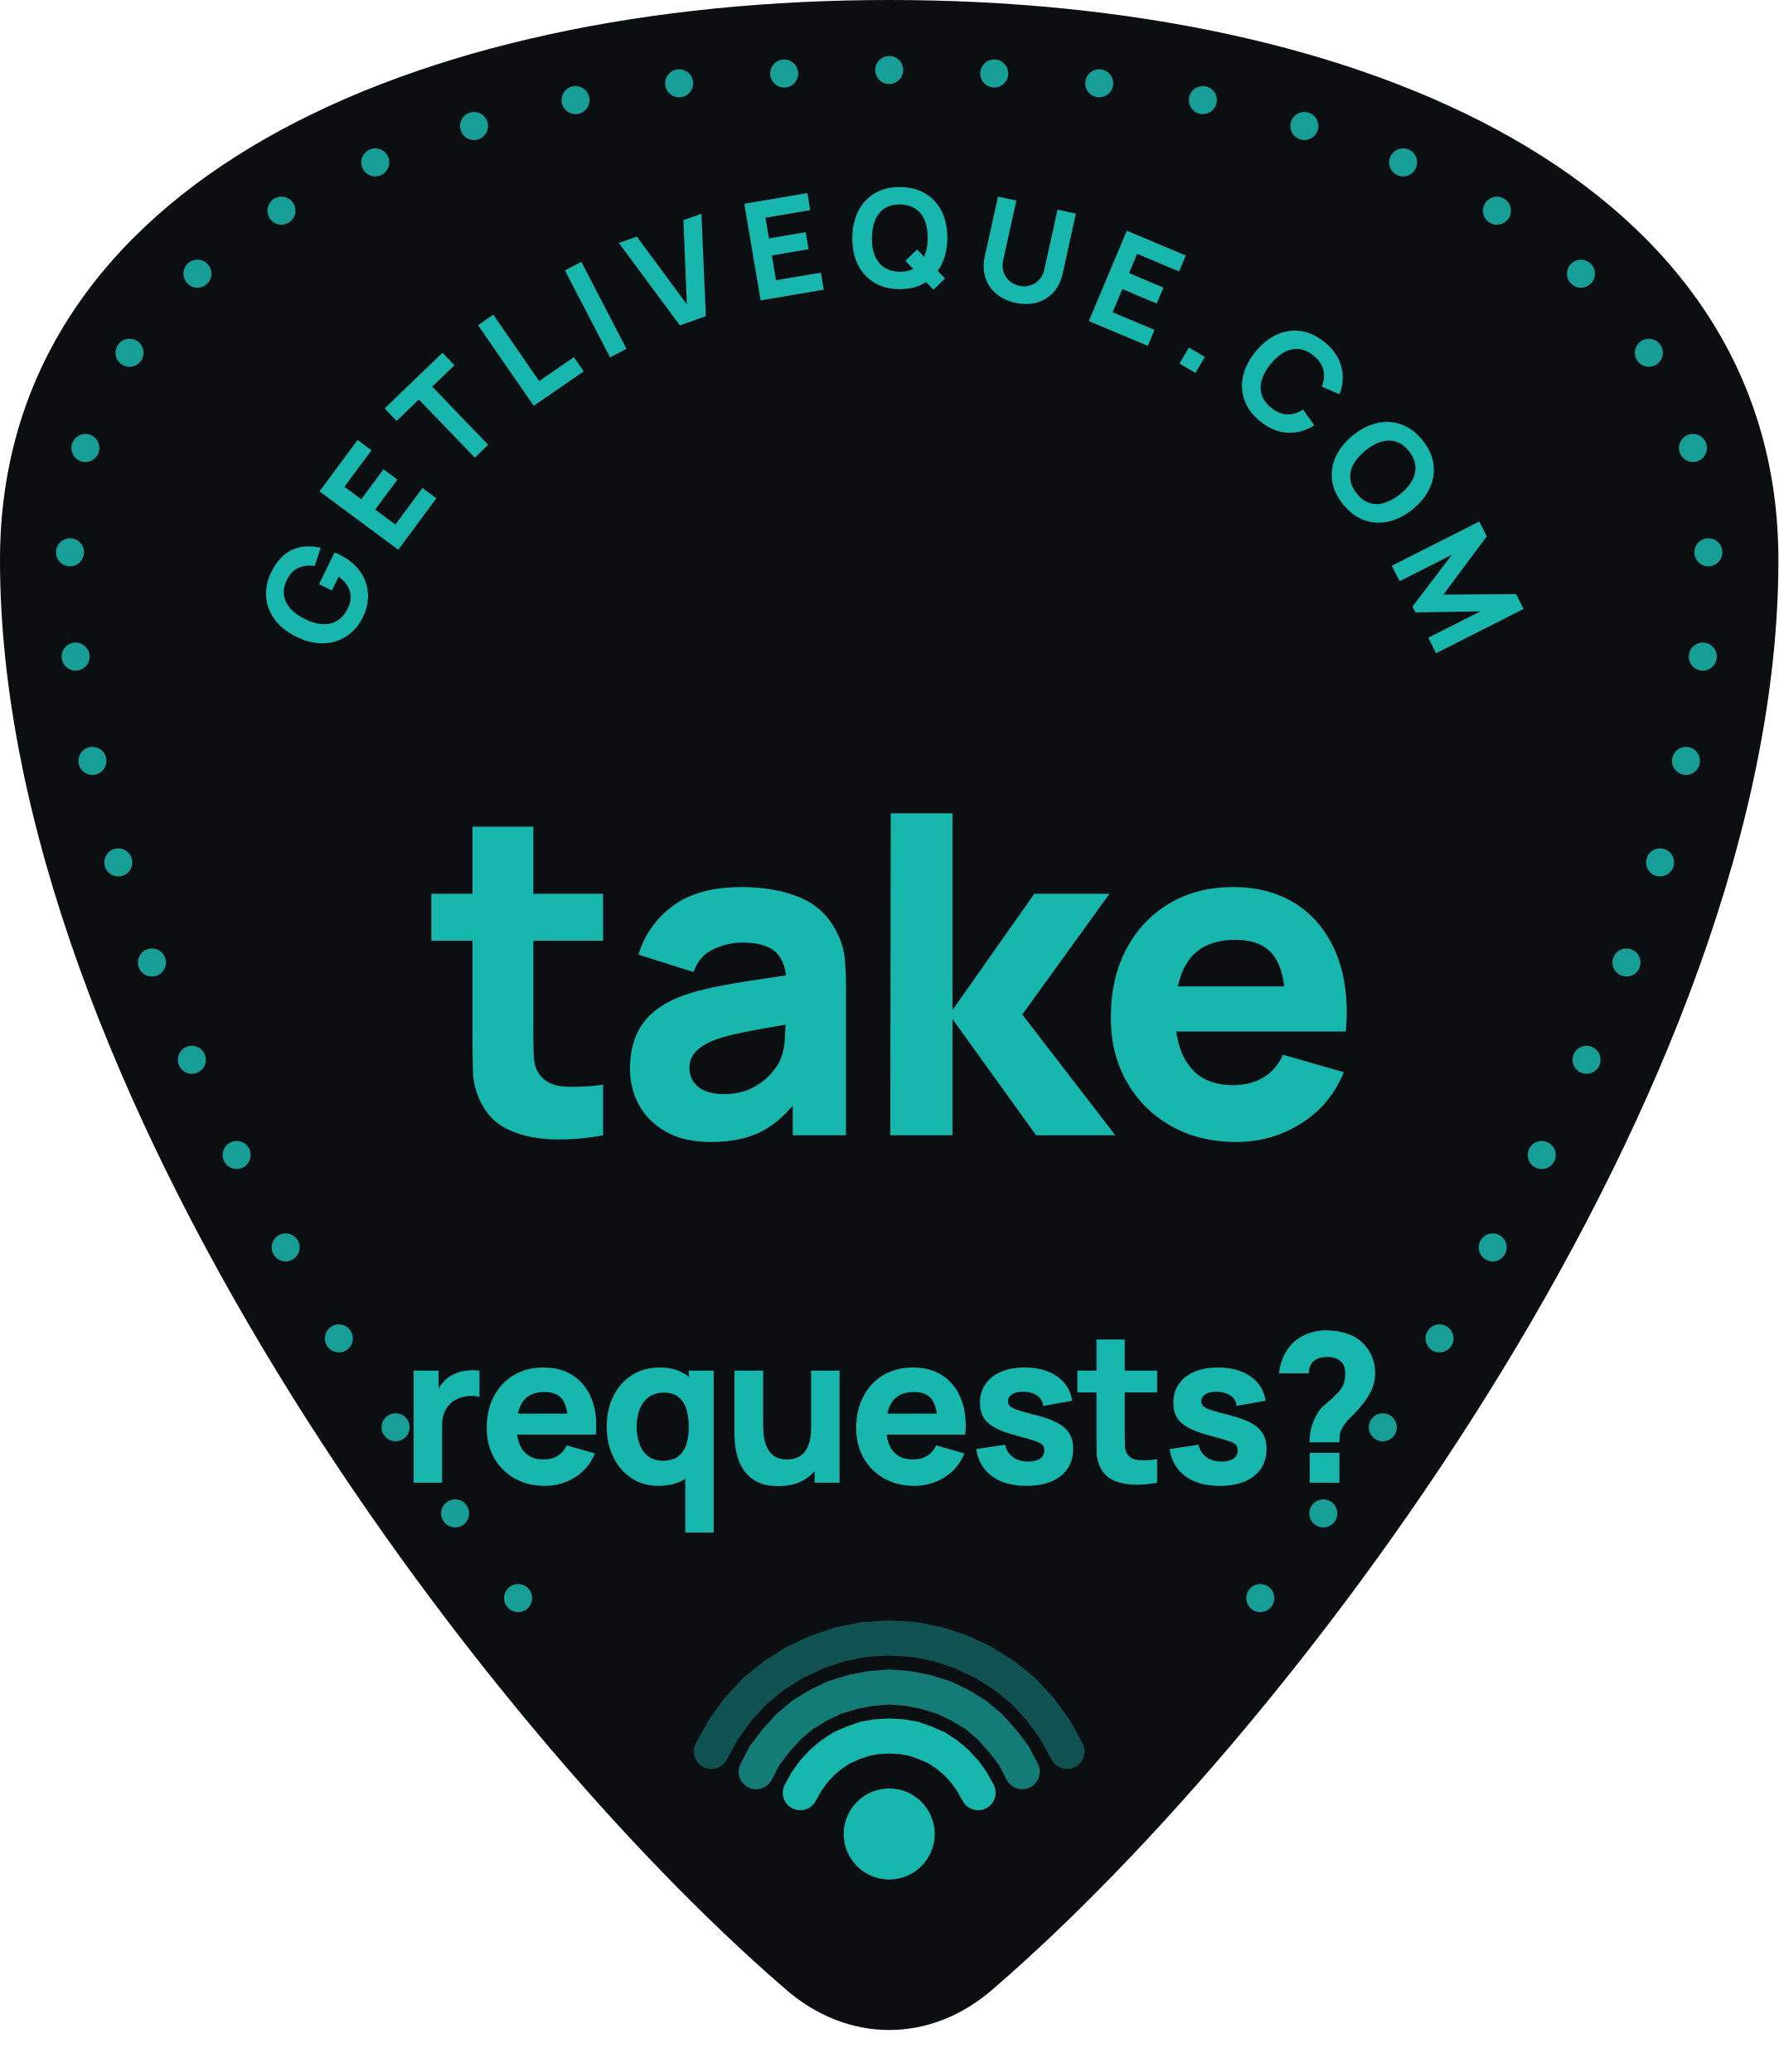
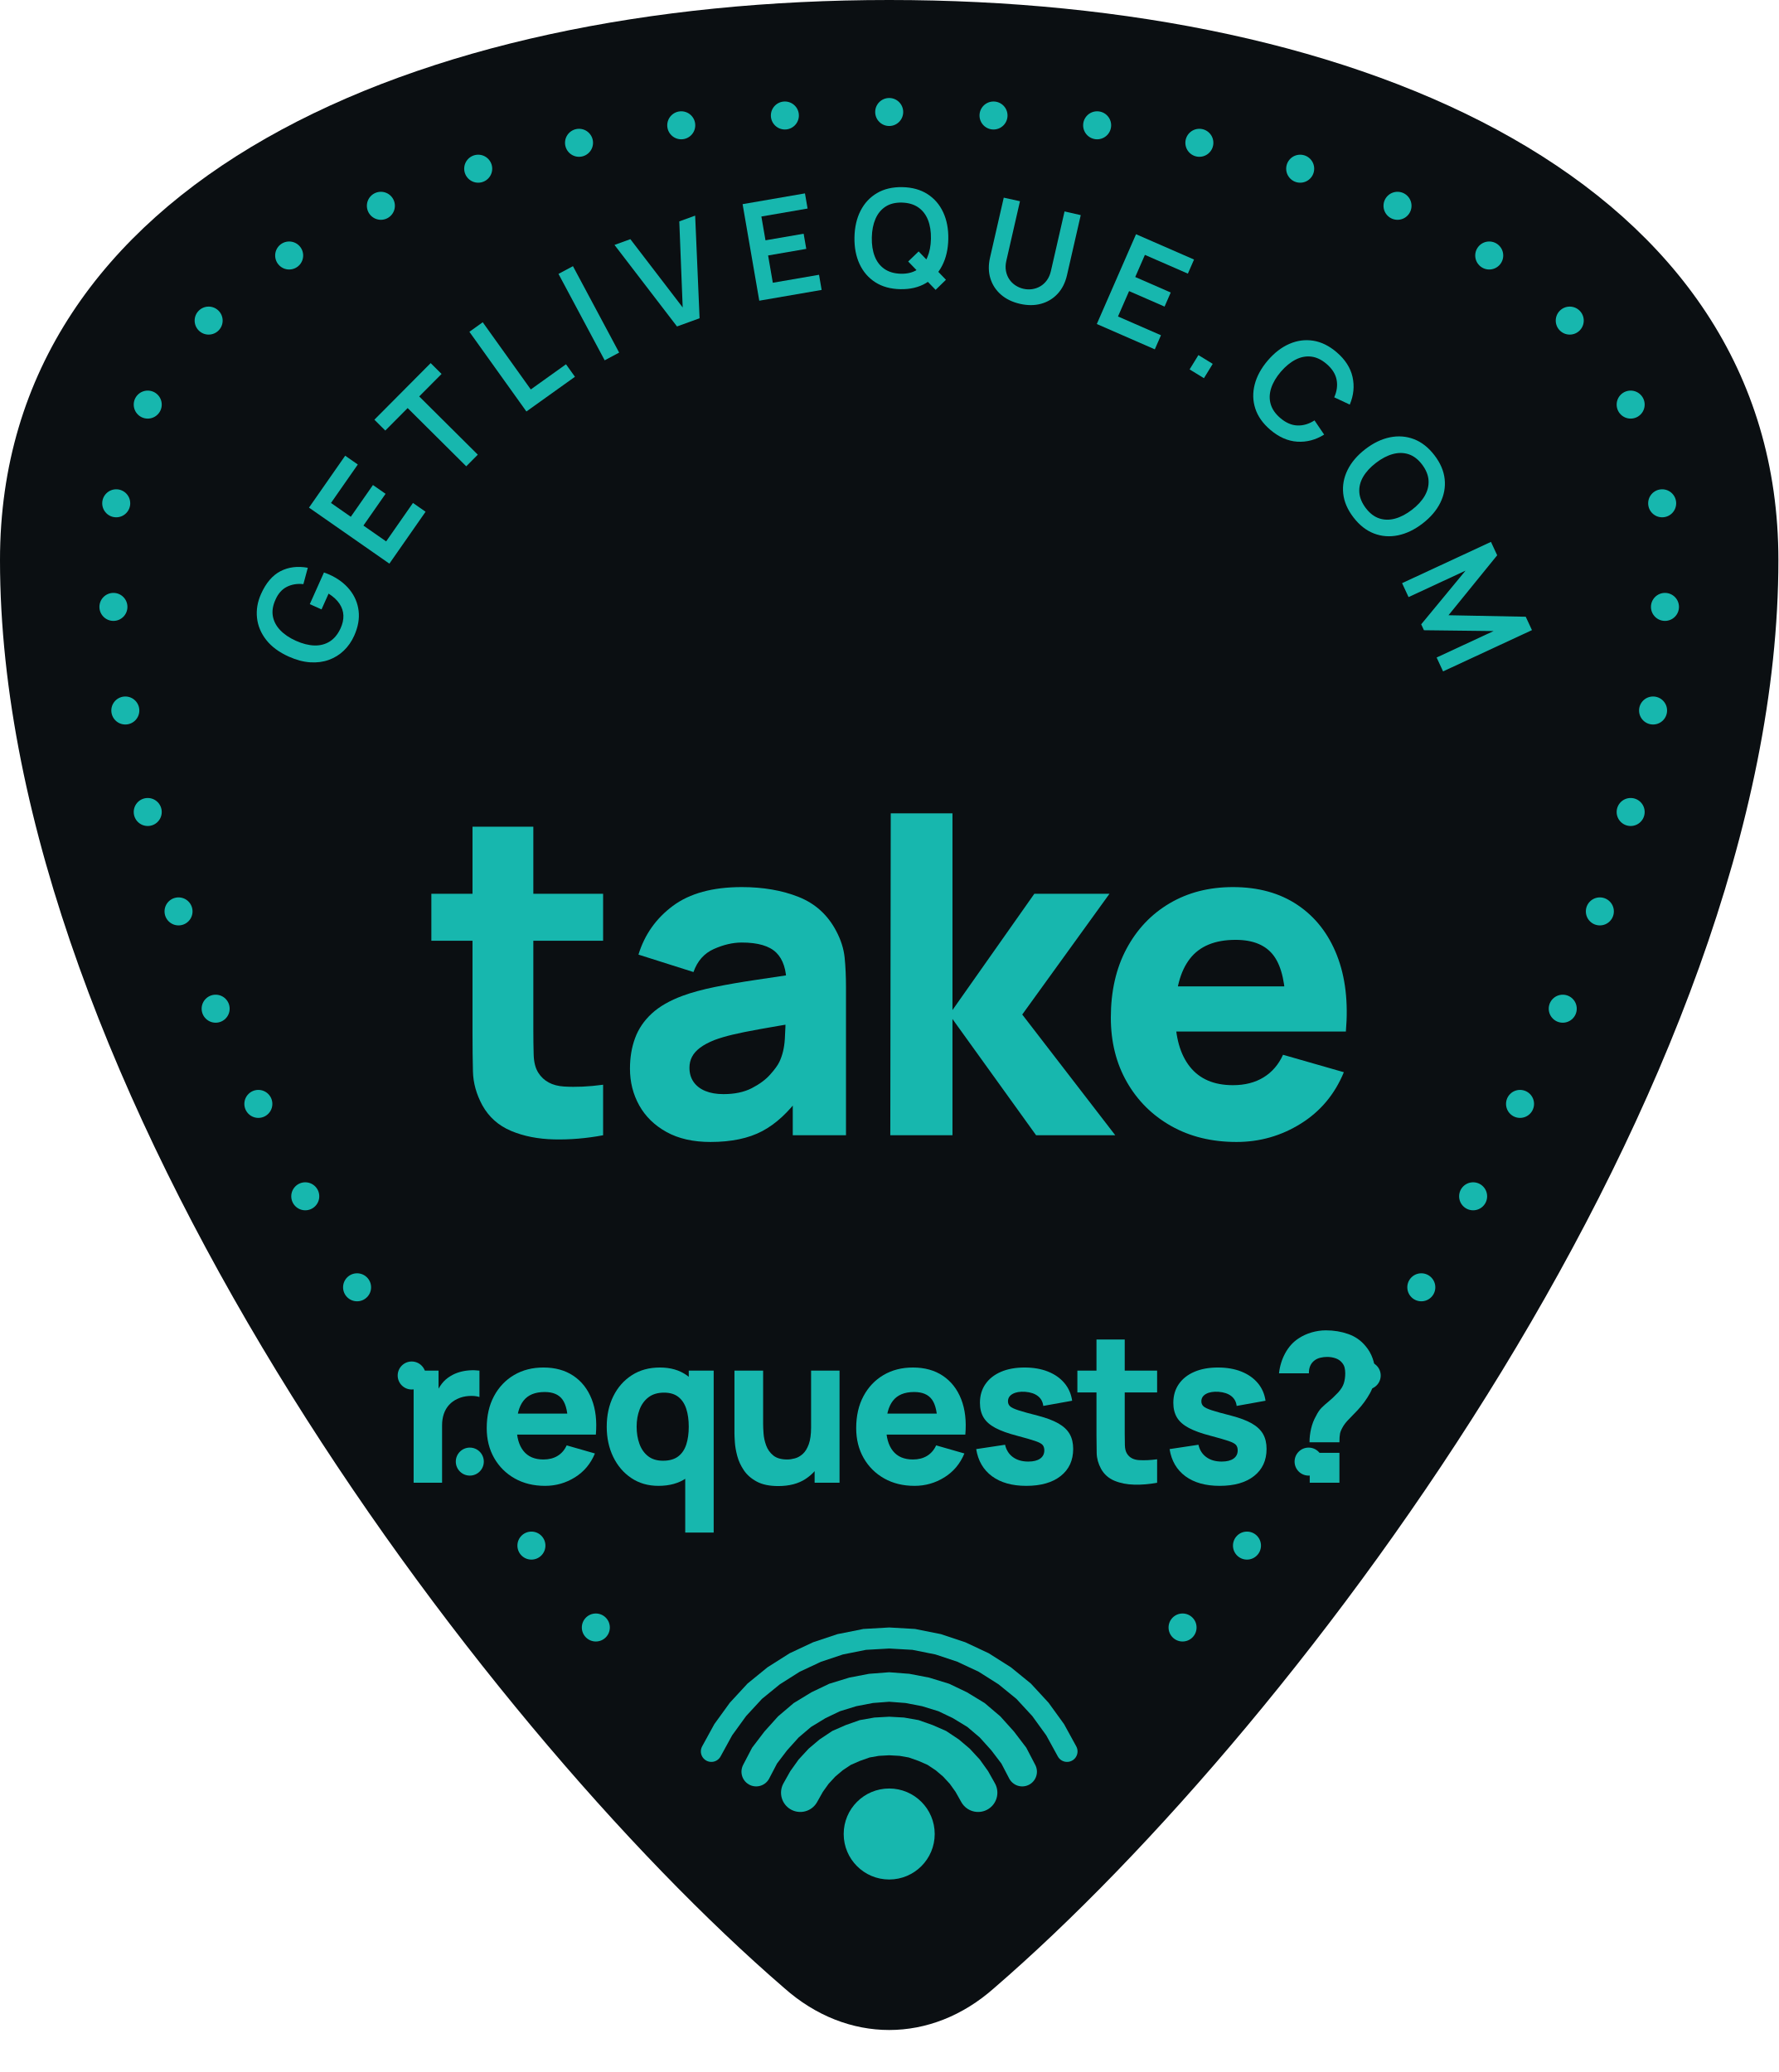
<svg xmlns="http://www.w3.org/2000/svg" viewBox="0 0 25.4 29.6" width="25.4mm" height="29.6mm">
  <defs>
    <clipPath id="pk">
      <path d="M 12.7 0.0 C 19.5 0.0 25.4 2.6 25.4 8.0 C 25.4 15.5 18.6 24.6 14.2 28.4 C 13.3 29.2 12.1 29.2 11.2 28.4 C 6.8 24.6 0.0 15.5 0.0 8.0 C 0.0 2.6 5.9 0.0 12.7 0.0 Z" />
    </clipPath>
  </defs>
  <path d="M 12.7 0.0 C 19.5 0.0 25.4 2.6 25.4 8.0 C 25.4 15.5 18.6 24.6 14.2 28.4 C 13.3 29.2 12.1 29.2 11.2 28.4 C 6.8 24.6 0.0 15.5 0.0 8.0 C 0.0 2.6 5.9 0.0 12.7 0.0 Z" fill="#0B0F12" />
  <g clip-path="url(#pk)">
-     <circle cx="12.70" cy="1.00" r="0.2" fill="#17B7AE" opacity="0.85" />
-     <circle cx="14.20" cy="1.05" r="0.2" fill="#17B7AE" opacity="0.85" />
-     <circle cx="15.70" cy="1.19" r="0.2" fill="#17B7AE" opacity="0.85" />
-     <circle cx="17.18" cy="1.43" r="0.2" fill="#17B7AE" opacity="0.85" />
-     <circle cx="18.63" cy="1.80" r="0.2" fill="#17B7AE" opacity="0.85" />
-     <circle cx="20.04" cy="2.32" r="0.2" fill="#17B7AE" opacity="0.85" />
-     <circle cx="21.38" cy="3.01" r="0.2" fill="#17B7AE" opacity="0.85" />
-     <circle cx="22.58" cy="3.91" r="0.2" fill="#17B7AE" opacity="0.85" />
-     <circle cx="23.55" cy="5.04" r="0.2" fill="#17B7AE" opacity="0.85" />
-     <circle cx="24.18" cy="6.40" r="0.2" fill="#17B7AE" opacity="0.85" />
-     <circle cx="24.40" cy="7.89" r="0.2" fill="#17B7AE" opacity="0.85" />
-     <circle cx="24.32" cy="9.38" r="0.2" fill="#17B7AE" opacity="0.85" />
-     <circle cx="24.08" cy="10.87" r="0.2" fill="#17B7AE" opacity="0.85" />
-     <circle cx="23.71" cy="12.32" r="0.2" fill="#17B7AE" opacity="0.85" />
-     <circle cx="23.23" cy="13.75" r="0.2" fill="#17B7AE" opacity="0.85" />
-     <circle cx="22.66" cy="15.14" r="0.2" fill="#17B7AE" opacity="0.85" />
-     <circle cx="22.02" cy="16.50" r="0.2" fill="#17B7AE" opacity="0.85" />
-     <circle cx="21.32" cy="17.82" r="0.2" fill="#17B7AE" opacity="0.85" />
-     <circle cx="20.56" cy="19.12" r="0.2" fill="#17B7AE" opacity="0.85" />
-     <circle cx="19.75" cy="20.39" r="0.2" fill="#17B7AE" opacity="0.85" />
-     <circle cx="18.90" cy="21.62" r="0.2" fill="#17B7AE" opacity="0.85" />
-     <circle cx="18.00" cy="22.83" r="0.2" fill="#17B7AE" opacity="0.85" />
-     <circle cx="7.40" cy="22.83" r="0.2" fill="#17B7AE" opacity="0.85" />
-     <circle cx="6.50" cy="21.62" r="0.2" fill="#17B7AE" opacity="0.85" />
-     <circle cx="5.65" cy="20.39" r="0.2" fill="#17B7AE" opacity="0.85" />
-     <circle cx="4.84" cy="19.12" r="0.2" fill="#17B7AE" opacity="0.85" />
-     <circle cx="4.08" cy="17.82" r="0.2" fill="#17B7AE" opacity="0.85" />
-     <circle cx="3.38" cy="16.50" r="0.2" fill="#17B7AE" opacity="0.85" />
-     <circle cx="2.74" cy="15.14" r="0.2" fill="#17B7AE" opacity="0.85" />
-     <circle cx="2.17" cy="13.75" r="0.2" fill="#17B7AE" opacity="0.85" />
-     <circle cx="1.69" cy="12.32" r="0.2" fill="#17B7AE" opacity="0.85" />
-     <circle cx="1.32" cy="10.87" r="0.2" fill="#17B7AE" opacity="0.85" />
-     <circle cx="1.08" cy="9.38" r="0.2" fill="#17B7AE" opacity="0.85" />
-     <circle cx="1.00" cy="7.89" r="0.2" fill="#17B7AE" opacity="0.85" />
-     <circle cx="1.22" cy="6.40" r="0.2" fill="#17B7AE" opacity="0.85" />
-     <circle cx="1.85" cy="5.04" r="0.2" fill="#17B7AE" opacity="0.85" />
-     <circle cx="2.82" cy="3.91" r="0.2" fill="#17B7AE" opacity="0.85" />
-     <circle cx="4.02" cy="3.01" r="0.2" fill="#17B7AE" opacity="0.85" />
-     <circle cx="5.36" cy="2.32" r="0.2" fill="#17B7AE" opacity="0.85" />
-     <circle cx="6.77" cy="1.80" r="0.2" fill="#17B7AE" opacity="0.85" />
-     <circle cx="8.22" cy="1.43" r="0.2" fill="#17B7AE" opacity="0.85" />
-     <circle cx="9.70" cy="1.19" r="0.2" fill="#17B7AE" opacity="0.85" />
-     <circle cx="11.20" cy="1.05" r="0.2" fill="#17B7AE" opacity="0.85" />
-     <path d="M11.43 25.61 L11.52 25.45 L11.62 25.31 L11.74 25.18 L11.87 25.07 L12.02 24.97 L12.18 24.90 L12.35 24.84 L12.52 24.81 L12.70 24.80 L12.88 24.81 L13.05 24.84 L13.22 24.90 L13.38 24.97 L13.53 25.07 L13.66 25.18 L13.78 25.31 L13.88 25.45 L13.97 25.61" fill="none" stroke="#17B7AE" stroke-width="0.5" stroke-linecap="round" opacity="1.0" />
-     <path d="M10.80 25.31 L10.92 25.08 L11.08 24.87 L11.26 24.67 L11.46 24.50 L11.69 24.36 L11.92 24.25 L12.18 24.17 L12.44 24.12 L12.70 24.10 L12.96 24.12 L13.22 24.17 L13.48 24.25 L13.71 24.36 L13.94 24.50 L14.14 24.67 L14.32 24.87 L14.48 25.08 L14.60 25.31" fill="none" stroke="#17B7AE" stroke-width="0.5" stroke-linecap="round" opacity="0.65" />
-     <path d="M10.16 25.02 L10.33 24.71 L10.54 24.42 L10.78 24.16 L11.05 23.94 L11.35 23.75 L11.67 23.60 L12.00 23.49 L12.35 23.42 L12.70 23.40 L13.05 23.42 L13.40 23.49 L13.73 23.60 L14.05 23.75 L14.35 23.94 L14.62 24.16 L14.86 24.42 L15.07 24.71 L15.24 25.02" fill="none" stroke="#17B7AE" stroke-width="0.5" stroke-linecap="round" opacity="0.4" />
+     <circle cx="12.70" cy="1.60" r="0.2" fill="#17B7AE" />
+     <circle cx="14.19" cy="1.65" r="0.2" fill="#17B7AE" />
+     <circle cx="15.67" cy="1.79" r="0.2" fill="#17B7AE" />
+     <circle cx="17.13" cy="2.04" r="0.2" fill="#17B7AE" />
+     <circle cx="18.57" cy="2.41" r="0.2" fill="#17B7AE" />
+     <circle cx="19.96" cy="2.94" r="0.2" fill="#17B7AE" />
+     <circle cx="21.27" cy="3.65" r="0.2" fill="#17B7AE" />
+     <circle cx="22.42" cy="4.58" r="0.2" fill="#17B7AE" />
+     <circle cx="23.29" cy="5.78" r="0.2" fill="#17B7AE" />
+     <circle cx="23.74" cy="7.19" r="0.2" fill="#17B7AE" />
+     <circle cx="23.78" cy="8.67" r="0.2" fill="#17B7AE" />
+     <circle cx="23.61" cy="10.15" r="0.2" fill="#17B7AE" />
+     <circle cx="23.29" cy="11.60" r="0.2" fill="#17B7AE" />
+     <circle cx="22.85" cy="13.02" r="0.2" fill="#17B7AE" />
+     <circle cx="22.32" cy="14.41" r="0.2" fill="#17B7AE" />
+     <circle cx="21.71" cy="15.77" r="0.2" fill="#17B7AE" />
+     <circle cx="21.04" cy="17.09" r="0.2" fill="#17B7AE" />
+     <circle cx="20.30" cy="18.39" r="0.2" fill="#17B7AE" />
+     <circle cx="19.52" cy="19.65" r="0.2" fill="#17B7AE" />
+     <circle cx="18.69" cy="20.88" r="0.2" fill="#17B7AE" />
+     <circle cx="17.81" cy="22.08" r="0.2" fill="#17B7AE" />
+     <circle cx="16.89" cy="23.25" r="0.2" fill="#17B7AE" />
+     <circle cx="8.51" cy="23.25" r="0.2" fill="#17B7AE" />
+     <circle cx="7.59" cy="22.08" r="0.2" fill="#17B7AE" />
+     <circle cx="6.71" cy="20.88" r="0.2" fill="#17B7AE" />
+     <circle cx="5.88" cy="19.65" r="0.2" fill="#17B7AE" />
+     <circle cx="5.10" cy="18.39" r="0.2" fill="#17B7AE" />
+     <circle cx="4.36" cy="17.09" r="0.2" fill="#17B7AE" />
+     <circle cx="3.69" cy="15.77" r="0.2" fill="#17B7AE" />
+     <circle cx="3.08" cy="14.41" r="0.2" fill="#17B7AE" />
+     <circle cx="2.55" cy="13.02" r="0.2" fill="#17B7AE" />
+     <circle cx="2.11" cy="11.60" r="0.2" fill="#17B7AE" />
+     <circle cx="1.79" cy="10.15" r="0.2" fill="#17B7AE" />
+     <circle cx="1.62" cy="8.67" r="0.2" fill="#17B7AE" />
+     <circle cx="1.66" cy="7.19" r="0.2" fill="#17B7AE" />
+     <circle cx="2.11" cy="5.78" r="0.2" fill="#17B7AE" />
+     <circle cx="2.98" cy="4.58" r="0.2" fill="#17B7AE" />
+     <circle cx="4.13" cy="3.65" r="0.2" fill="#17B7AE" />
+     <circle cx="5.44" cy="2.94" r="0.2" fill="#17B7AE" />
+     <circle cx="6.83" cy="2.41" r="0.2" fill="#17B7AE" />
+     <circle cx="8.27" cy="2.04" r="0.2" fill="#17B7AE" />
+     <circle cx="9.73" cy="1.79" r="0.2" fill="#17B7AE" />
+     <circle cx="11.21" cy="1.65" r="0.2" fill="#17B7AE" />
+     <path d="M11.43 25.61 L11.52 25.45 L11.62 25.31 L11.74 25.18 L11.87 25.07 L12.02 24.97 L12.18 24.90 L12.35 24.84 L12.52 24.81 L12.70 24.80 L12.88 24.81 L13.05 24.84 L13.22 24.90 L13.38 24.97 L13.53 25.07 L13.66 25.18 L13.78 25.31 L13.88 25.45 L13.97 25.61" fill="none" stroke="#17B7AE" stroke-width="0.55" stroke-linecap="round" />
+     <path d="M10.80 25.31 L10.92 25.08 L11.08 24.87 L11.26 24.67 L11.46 24.50 L11.69 24.36 L11.92 24.25 L12.18 24.17 L12.44 24.12 L12.70 24.10 L12.96 24.12 L13.22 24.17 L13.48 24.25 L13.71 24.36 L13.94 24.50 L14.14 24.67 L14.32 24.87 L14.48 25.08 L14.60 25.31" fill="none" stroke="#17B7AE" stroke-width="0.42" stroke-linecap="round" />
+     <path d="M10.16 25.02 L10.33 24.71 L10.54 24.42 L10.78 24.16 L11.05 23.94 L11.35 23.75 L11.67 23.60 L12.00 23.49 L12.35 23.42 L12.70 23.40 L13.05 23.42 L13.40 23.49 L13.73 23.60 L14.05 23.75 L14.35 23.94 L14.62 24.16 L14.86 24.42 L15.07 24.71 L15.24 25.02" fill="none" stroke="#17B7AE" stroke-width="0.3" stroke-linecap="round" />
    <circle cx="12.7" cy="26.2" r="0.65" fill="#17B7AE" />
-     <g transform="translate(5.154 8.810) rotate(-63.94)" opacity="1.0">
-       <path transform="translate(-0.720 0) scale(0.000972 -0.000972)" d="M740 -30Q604 -30 481.0 18.5Q358 67 263.5 162.0Q169 257 114.5 397.0Q60 537 60 720Q60 959 151.5 1126.5Q243 1294 397.5 1382.0Q552 1470 740 1470Q1018 1470 1177.0 1341.0Q1336 1212 1390 976L1112 936Q1073 1062 984.5 1137.5Q896 1213 758 1214Q621 1216 530.0 1155.0Q439 1094 393.5 982.0Q348 870 348 720Q348 570 393.5 460.0Q439 350 530.0 289.0Q621 228 758 226Q851 224 926.5 258.0Q1002 292 1054.0 365.0Q1106 438 1128 552H900V762H1418Q1420 749 1421.0 716.0Q1422 683 1422 678Q1422 471 1338.0 311.0Q1254 151 1101.0 60.5Q948 -30 740 -30Z" fill="#17B7AE" />
+     <g transform="translate(5.032 9.070) rotate(-65.90)">
+       <path transform="translate(-0.712 0) scale(0.000972 -0.000972)" d="M734 -30Q594 -30 471.5 19.5Q349 69 256.5 165.0Q164 261 112.0 400.5Q60 540 60 720Q60 956 148.0 1123.5Q236 1291 389.0 1380.5Q542 1470 734 1470Q1000 1470 1155.5 1346.5Q1311 1223 1366 1000L1120 961Q1079 1089 986.0 1165.5Q893 1242 749 1242Q604 1244 508.0 1179.0Q412 1114 363.5 996.0Q315 878 315 720Q315 562 363.0 445.5Q411 329 507.5 264.0Q604 199 749 197Q858 196 940.0 236.5Q1022 277 1074.0 359.5Q1126 442 1144 566H890V755H1400Q1402 739 1403.0 708.0Q1404 677 1404 671Q1404 467 1323.5 308.5Q1243 150 1093.0 60.0Q943 -30 734 -30Z" fill="#17B7AE" />
    </g>
-     <g transform="translate(5.949 7.501) rotate(-53.48)" opacity="1.0">
-       <path transform="translate(-0.574 0) scale(0.000972 -0.000972)" d="M140 0V1440H1080V1186H412V878H960V624H412V254H1080V0Z" fill="#17B7AE" />
+     <g transform="translate(5.809 7.697) rotate(-55.12)">
+       <path transform="translate(-0.569 0) scale(0.000972 -0.000972)" d="M140 0V1440H1070V1214H381V859H950V633H381V226H1070V0Z" fill="#17B7AE" />
    </g>
-     <g transform="translate(6.877 6.446) rotate(-43.89)" opacity="1.0">
-       <path transform="translate(-0.593 0) scale(0.000972 -0.000972)" d="M474 0V1186H20V1440H1200V1186H746V0Z" fill="#17B7AE" />
+     <g transform="translate(6.742 6.578) rotate(-45.17)">
+       <path transform="translate(-0.590 0) scale(0.000972 -0.000972)" d="M486 0V1214H20V1440H1193V1214H727V0Z" fill="#17B7AE" />
    </g>
-     <g transform="translate(7.928 5.587) rotate(-34.62)" opacity="1.0">
-       <path transform="translate(-0.526 0) scale(0.000972 -0.000972)" d="M160 0V1440H432V254H1052V0Z" fill="#17B7AE" />
+     <g transform="translate(7.814 5.667) rotate(-35.57)">
+       <path transform="translate(-0.519 0) scale(0.000972 -0.000972)" d="M160 0V1440H401V226H1037V0Z" fill="#17B7AE" />
    </g>
-     <g transform="translate(8.831 5.044) rotate(-27.43)" opacity="1.0">
-       <path transform="translate(-0.288 0) scale(0.000972 -0.000972)" d="M160 0V1440H432V0Z" fill="#17B7AE" />
+     <g transform="translate(8.740 5.092) rotate(-28.12)">
+       <path transform="translate(-0.273 0) scale(0.000972 -0.000972)" d="M160 0V1440H401V0Z" fill="#17B7AE" />
    </g>
-     <g transform="translate(9.896 4.582) rotate(-19.50)" opacity="1.0">
-       <path transform="translate(-0.635 0) scale(0.000972 -0.000972)" d="M450 0 10 1440H290L650 256L1016 1440H1296L856 0Z" fill="#17B7AE" />
+     <g transform="translate(9.831 4.605) rotate(-19.97)">
+       <path transform="translate(-0.623 0) scale(0.000972 -0.000972)" d="M464 0 10 1440H258L638 234L1023 1440H1271L817 0Z" fill="#17B7AE" />
    </g>
-     <g transform="translate(11.296 4.218) rotate(-9.62)" opacity="1.0">
-       <path transform="translate(-0.574 0) scale(0.000972 -0.000972)" d="M140 0V1440H1080V1186H412V878H960V624H412V254H1080V0Z" fill="#17B7AE" />
+     <g transform="translate(11.271 4.222) rotate(-9.80)">
+       <path transform="translate(-0.569 0) scale(0.000972 -0.000972)" d="M140 0V1440H1070V1214H381V859H950V633H381V226H1070V0Z" fill="#17B7AE" />
    </g>
-     <g transform="translate(12.840 4.101) rotate(0.96)" opacity="1.0">
-       <path transform="translate(-0.737 0) scale(0.000972 -0.000972)" d="M1266 -30 846 388 1014 556 1432 138ZM758 -30Q542 -30 385.5 64.0Q229 158 144.5 327.0Q60 496 60 720Q60 944 144.5 1113.0Q229 1282 385.5 1376.0Q542 1470 758 1470Q974 1470 1130.5 1376.0Q1287 1282 1371.5 1113.0Q1456 944 1456 720Q1456 496 1371.5 327.0Q1287 158 1130.5 64.0Q974 -30 758 -30ZM758 226Q895 224 986.0 285.0Q1077 346 1122.5 458.0Q1168 570 1168 720Q1168 870 1122.5 980.0Q1077 1090 986.0 1151.0Q895 1212 758 1214Q621 1216 530.0 1155.0Q439 1094 393.5 982.0Q348 870 348 720Q348 570 393.5 460.0Q439 350 530.0 289.0Q621 228 758 226Z" fill="#17B7AE" />
+     <g transform="translate(12.861 4.102) rotate(1.10)">
+       <path transform="translate(-0.729 0) scale(0.000972 -0.000972)" d="M1267 -30 856 379 1007 530 1416 121ZM749 -30Q533 -30 379.0 64.5Q225 159 142.5 328.0Q60 497 60 720Q60 943 142.5 1112.0Q225 1281 379.0 1375.5Q533 1470 749 1470Q965 1470 1119.5 1375.5Q1274 1281 1356.5 1112.0Q1439 943 1439 720Q1439 497 1356.5 328.0Q1274 159 1119.5 64.5Q965 -30 749 -30ZM749 197Q894 196 990.5 261.0Q1087 326 1135.5 444.0Q1184 562 1184 720Q1184 878 1135.5 994.5Q1087 1111 990.5 1176.0Q894 1241 749 1243Q604 1244 508.0 1179.0Q412 1114 363.5 996.0Q315 878 315 720Q315 562 363.0 445.5Q411 329 507.5 264.0Q604 199 749 197Z" fill="#17B7AE" />
    </g>
-     <g transform="translate(14.509 4.297) rotate(12.44)" opacity="1.0">
-       <path transform="translate(-0.706 0) scale(0.000972 -0.000972)" d="M726 -30Q552 -30 420.0 40.5Q288 111 214.0 239.0Q140 367 140 540V1438L416 1440V542Q416 471 440.0 413.0Q464 355 506.5 313.0Q549 271 605.5 248.5Q662 226 726 226Q792 226 848.5 249.0Q905 272 947.0 314.0Q989 356 1012.5 414.0Q1036 472 1036 542V1440H1312V540Q1312 367 1238.0 239.0Q1164 111 1032.0 40.5Q900 -30 726 -30Z" fill="#17B7AE" />
+     <g transform="translate(14.574 4.312) rotate(12.89)">
+       <path transform="translate(-0.700 0) scale(0.000972 -0.000972)" d="M720 -30Q548 -30 417.5 40.0Q287 110 213.5 237.0Q140 364 140 535V1438L384 1440V541Q384 460 411.5 396.0Q439 332 486.0 287.5Q533 243 594.0 220.0Q655 197 720 197Q787 197 847.5 220.5Q908 244 955.0 288.5Q1002 333 1029.0 397.0Q1056 461 1056 541V1440H1300V535Q1300 364 1226.5 237.0Q1153 110 1022.5 40.0Q892 -30 720 -30Z" fill="#17B7AE" />
    </g>
-     <g transform="translate(15.955 4.756) rotate(22.80)" opacity="1.0">
-       <path transform="translate(-0.574 0) scale(0.000972 -0.000972)" d="M140 0V1440H1080V1186H412V878H960V624H412V254H1080V0Z" fill="#17B7AE" />
+     <g transform="translate(16.062 4.802) rotate(23.59)">
+       <path transform="translate(-0.569 0) scale(0.000972 -0.000972)" d="M140 0V1440H1070V1214H381V859H950V633H381V226H1070V0Z" fill="#17B7AE" />
    </g>
-     <g transform="translate(16.960 5.260) rotate(30.47)" opacity="1.0">
-       <path transform="translate(-0.311 0) scale(0.000972 -0.000972)" d="M184 0V272H456V0Z" fill="#17B7AE" />
+     <g transform="translate(17.093 5.340) rotate(31.53)">
+       <path transform="translate(-0.295 0) scale(0.000972 -0.000972)" d="M180 0V247H427V0Z" fill="#17B7AE" />
    </g>
-     <g transform="translate(18.007 5.988) rotate(39.18)" opacity="1.0">
-       <path transform="translate(-0.725 0) scale(0.000972 -0.000972)" d="M758 -30Q542 -30 385.5 64.0Q229 158 144.5 327.0Q60 496 60 720Q60 944 144.5 1113.0Q229 1282 385.5 1376.0Q542 1470 758 1470Q1006 1470 1174.5 1347.0Q1343 1224 1412 1014L1138 938Q1098 1069 1003.0 1141.5Q908 1214 758 1214Q621 1214 529.5 1153.0Q438 1092 392.0 981.0Q346 870 346 720Q346 570 392.0 459.0Q438 348 529.5 287.0Q621 226 758 226Q908 226 1003.0 299.0Q1098 372 1138 502L1412 426Q1343 216 1174.5 93.0Q1006 -30 758 -30Z" fill="#17B7AE" />
+     <g transform="translate(18.154 6.111) rotate(40.49)">
+       <path transform="translate(-0.718 0) scale(0.000972 -0.000972)" d="M749 -30Q533 -30 379.0 64.5Q225 159 142.5 328.0Q60 497 60 720Q60 943 142.5 1112.0Q225 1281 379.0 1375.5Q533 1470 749 1470Q998 1470 1164.0 1345.5Q1330 1221 1397 1010L1154 943Q1112 1084 1011.0 1163.5Q910 1243 749 1243Q604 1243 507.5 1178.0Q411 1113 362.5 995.5Q314 878 313 720Q313 562 361.5 444.5Q410 327 507.0 262.0Q604 197 749 197Q910 197 1011.0 277.0Q1112 357 1154 497L1397 430Q1330 219 1164.0 94.5Q998 -30 749 -30Z" fill="#17B7AE" />
    </g>
-     <g transform="translate(19.208 7.190) rotate(50.79)" opacity="1.0">
-       <path transform="translate(-0.737 0) scale(0.000972 -0.000972)" d="M758 -30Q542 -30 385.5 64.0Q229 158 144.5 327.0Q60 496 60 720Q60 944 144.5 1113.0Q229 1282 385.5 1376.0Q542 1470 758 1470Q974 1470 1130.5 1376.0Q1287 1282 1371.5 1113.0Q1456 944 1456 720Q1456 496 1371.5 327.0Q1287 158 1130.5 64.0Q974 -30 758 -30ZM758 226Q895 224 986.0 285.0Q1077 346 1122.5 458.0Q1168 570 1168 720Q1168 870 1122.5 980.0Q1077 1090 986.0 1151.0Q895 1212 758 1214Q621 1216 530.0 1155.0Q439 1094 393.5 982.0Q348 870 348 720Q348 570 393.5 460.0Q439 350 530.0 289.0Q621 228 758 226Z" fill="#17B7AE" />
+     <g transform="translate(19.355 7.375) rotate(52.40)">
+       <path transform="translate(-0.729 0) scale(0.000972 -0.000972)" d="M749 -30Q533 -30 379.0 64.5Q225 159 142.5 328.0Q60 497 60 720Q60 943 142.5 1112.0Q225 1281 379.0 1375.5Q533 1470 749 1470Q965 1470 1119.5 1375.5Q1274 1281 1356.5 1112.0Q1439 943 1439 720Q1439 497 1356.5 328.0Q1274 159 1119.5 64.5Q965 -30 749 -30ZM749 197Q894 196 990.5 261.0Q1087 326 1135.5 444.0Q1184 562 1184 720Q1184 878 1135.5 994.5Q1087 1111 990.5 1176.0Q894 1241 749 1243Q604 1244 508.0 1179.0Q412 1114 363.5 996.0Q315 878 315 720Q315 562 363.0 445.5Q411 329 507.5 264.0Q604 199 749 197Z" fill="#17B7AE" />
    </g>
-     <g transform="translate(20.195 8.707) rotate(63.16)" opacity="1.0">
-       <path transform="translate(-0.836 0) scale(0.000972 -0.000972)" d="M140 0V1440H384L860 484L1336 1440H1580V0H1326V860L908 0H812L394 860V0Z" fill="#17B7AE" />
+     <g transform="translate(20.318 8.961) rotate(65.09)">
+       <path transform="translate(-0.831 0) scale(0.000972 -0.000972)" d="M140 0V1440H357L855 420L1353 1440H1570V0H1345V923L903 0H807L366 923V0Z" fill="#17B7AE" />
    </g>
    <path transform="translate(6.097 16.218) scale(0.003194 -0.003194)" d="M788 0Q676 -21 568.5 -18.5Q461 -16 376.5 19.5Q292 55 248 134Q208 208 206.0 284.5Q204 361 204 458V1380H476V474Q476 411 477.5 360.5Q479 310 498 280Q534 223 613.0 218.0Q692 213 788 226ZM20 870V1080H788V870Z" fill="#17B7AE" />
    <path transform="translate(8.742 16.218) scale(0.003194 -0.003194)" d="M440 -30Q324 -30 243.5 14.5Q163 59 121.5 133.5Q80 208 80 298Q80 373 103.0 435.0Q126 497 177.5 544.5Q229 592 316 624Q376 646 459.0 663.0Q542 680 647.0 695.5Q752 711 878 730L780 676Q780 772 734.0 817.0Q688 862 580 862Q520 862 455.0 833.0Q390 804 364 730L118 808Q159 942 272.0 1026.0Q385 1110 580 1110Q723 1110 834.0 1066.0Q945 1022 1002 914Q1034 854 1040.0 794.0Q1046 734 1046 660V0H808V222L842 176Q763 67 671.5 18.5Q580 -30 440 -30ZM498 184Q573 184 624.5 210.5Q676 237 706.5 271.0Q737 305 748 328Q769 372 772.5 430.5Q776 489 776 528L856 508Q735 488 660.0 474.5Q585 461 539.0 450.0Q493 439 458 426Q418 410 393.5 391.5Q369 373 357.5 351.0Q346 329 346 302Q346 265 364.5 238.5Q383 212 417.0 198.0Q451 184 498 184Z" fill="#17B7AE" />
    <path transform="translate(12.275 16.218) scale(0.003194 -0.003194)" d="M138 0 140 1440H416V560L782 1080H1118L728 540L1144 0H790L416 520V0Z" fill="#17B7AE" />
    <path transform="translate(15.610 16.218) scale(0.003194 -0.003194)" d="M642 -30Q476 -30 349.5 41.5Q223 113 151.5 238.5Q80 364 80 526Q80 703 150.0 834.0Q220 965 343.0 1037.5Q466 1110 626 1110Q796 1110 915.0 1030.0Q1034 950 1091.0 805.0Q1148 660 1131 464H862V564Q862 729 809.5 801.5Q757 874 638 874Q499 874 433.5 789.5Q368 705 368 540Q368 389 433.5 306.5Q499 224 626 224Q706 224 763.0 259.0Q820 294 850 360L1122 282Q1061 134 929.5 52.0Q798 -30 642 -30ZM284 464V666H1000V464Z" fill="#17B7AE" />
    <path transform="translate(5.700 21.182) scale(0.001483 -0.001483)" d="M140 0V1080H380V816L354 850Q375 906 410.0 952.0Q445 998 496 1028Q535 1052 581.0 1065.5Q627 1079 676.0 1082.5Q725 1086 774 1080V826Q729 840 669.5 835.5Q610 831 562 808Q514 786 481.0 749.5Q448 713 431.0 663.5Q414 614 414 552V0Z" fill="#17B7AE" />
    <path transform="translate(6.833 21.182) scale(0.001483 -0.001483)" d="M642 -30Q476 -30 349.5 41.5Q223 113 151.5 238.5Q80 364 80 526Q80 703 150.0 834.0Q220 965 343.0 1037.5Q466 1110 626 1110Q796 1110 915.0 1030.0Q1034 950 1091.0 805.0Q1148 660 1131 464H862V564Q862 729 809.5 801.5Q757 874 638 874Q499 874 433.5 789.5Q368 705 368 540Q368 389 433.5 306.5Q499 224 626 224Q706 224 763.0 259.0Q820 294 850 360L1122 282Q1061 134 929.5 52.0Q798 -30 642 -30ZM284 464V666H1000V464Z" fill="#17B7AE" />
    <path transform="translate(8.547 21.182) scale(0.001483 -0.001483)" d="M578 -30Q429 -30 317.0 45.0Q205 120 142.5 249.0Q80 378 80 540Q80 705 143.5 833.5Q207 962 322.0 1036.0Q437 1110 592 1110Q746 1110 851.0 1035.0Q956 960 1010.0 831.0Q1064 702 1064 540Q1064 378 1009.5 249.0Q955 120 847.0 45.0Q739 -30 578 -30ZM622 212Q713 212 767.5 253.0Q822 294 846.0 368.0Q870 442 870 540Q870 638 846.0 712.0Q822 786 769.5 827.0Q717 868 632 868Q541 868 482.5 823.5Q424 779 396.0 704.5Q368 630 368 540Q368 449 395.0 374.5Q422 300 478.0 256.0Q534 212 622 212ZM836 -480V340H870V1080H1110V-480Z" fill="#17B7AE" />
    <path transform="translate(10.312 21.182) scale(0.001483 -0.001483)" d="M542 -32Q415 -32 335.0 11.0Q255 54 210.5 120.0Q166 186 147.0 257.5Q128 329 124.0 388.0Q120 447 120 474V1080H396V570Q396 533 400.0 475.5Q404 418 425.0 360.0Q446 302 493.5 263.0Q541 224 628 224Q663 224 703.0 235.0Q743 246 778.0 277.5Q813 309 835.5 370.5Q858 432 858 532L1014 458Q1014 330 962.0 218.0Q910 106 805.5 37.0Q701 -32 542 -32ZM892 0V358H858V1080H1132V0Z" fill="#17B7AE" />
    <path transform="translate(12.110 21.182) scale(0.001483 -0.001483)" d="M642 -30Q476 -30 349.5 41.5Q223 113 151.5 238.5Q80 364 80 526Q80 703 150.0 834.0Q220 965 343.0 1037.5Q466 1110 626 1110Q796 1110 915.0 1030.0Q1034 950 1091.0 805.0Q1148 660 1131 464H862V564Q862 729 809.5 801.5Q757 874 638 874Q499 874 433.5 789.5Q368 705 368 540Q368 389 433.5 306.5Q499 224 626 224Q706 224 763.0 259.0Q820 294 850 360L1122 282Q1061 134 929.5 52.0Q798 -30 642 -30ZM284 464V666H1000V464Z" fill="#17B7AE" />
    <path transform="translate(13.824 21.182) scale(0.001483 -0.001483)" d="M562 -30Q358 -30 232.5 62.5Q107 155 80 324L358 366Q375 290 433.5 247.0Q492 204 582 204Q656 204 696.0 232.5Q736 261 736 312Q736 344 720.0 363.5Q704 383 648.5 402.0Q593 421 476 452Q344 486 265.0 528.0Q186 570 151.0 628.5Q116 687 116 770Q116 874 169.0 950.5Q222 1027 318.5 1068.5Q415 1110 546 1110Q673 1110 771.0 1071.0Q869 1032 929.5 960.0Q990 888 1004 790L726 740Q719 800 674.0 835.0Q629 870 552 876Q477 881 431.5 856.0Q386 831 386 784Q386 756 405.5 737.0Q425 718 486.5 698.0Q548 678 674 646Q797 614 871.5 571.5Q946 529 980.0 469.5Q1014 410 1014 326Q1014 160 894.0 65.0Q774 -30 562 -30Z" fill="#17B7AE" />
    <path transform="translate(15.358 21.182) scale(0.001483 -0.001483)" d="M788 0Q676 -21 568.5 -18.5Q461 -16 376.5 19.5Q292 55 248 134Q208 208 206.0 284.5Q204 361 204 458V1380H476V474Q476 411 477.5 360.5Q479 310 498 280Q534 223 613.0 218.0Q692 213 788 226ZM20 870V1080H788V870Z" fill="#17B7AE" />
    <path transform="translate(16.586 21.182) scale(0.001483 -0.001483)" d="M562 -30Q358 -30 232.5 62.5Q107 155 80 324L358 366Q375 290 433.5 247.0Q492 204 582 204Q656 204 696.0 232.5Q736 261 736 312Q736 344 720.0 363.5Q704 383 648.5 402.0Q593 421 476 452Q344 486 265.0 528.0Q186 570 151.0 628.5Q116 687 116 770Q116 874 169.0 950.5Q222 1027 318.5 1068.5Q415 1110 546 1110Q673 1110 771.0 1071.0Q869 1032 929.5 960.0Q990 888 1004 790L726 740Q719 800 674.0 835.0Q629 870 552 876Q477 881 431.5 856.0Q386 831 386 784Q386 756 405.5 737.0Q425 718 486.5 698.0Q548 678 674 646Q797 614 871.5 571.5Q946 529 980.0 469.5Q1014 410 1014 326Q1014 160 894.0 65.0Q774 -30 562 -30Z" fill="#17B7AE" />
    <path transform="translate(18.119 21.182) scale(0.001483 -0.001483)" d="M394 390Q394 456 409.5 522.0Q425 588 456 642Q481 693 510.5 722.5Q540 752 578.5 783.0Q617 814 670 870Q711 915 724.5 958.5Q738 1002 738 1054Q738 1081 732.5 1106.0Q727 1131 712 1150Q688 1183 648.5 1197.5Q609 1212 564 1212Q530 1212 497.5 1204.0Q465 1196 442 1178Q414 1157 400.5 1125.0Q387 1093 388 1054H100Q112 1161 161.0 1250.0Q210 1339 288 1390Q345 1428 414.0 1448.0Q483 1468 552 1468Q666 1468 767.0 1432.5Q868 1397 934 1316Q978 1265 1002.0 1197.5Q1026 1130 1026 1062Q1026 953 977.0 864.0Q928 775 856 698Q825 665 800.5 640.5Q776 616 756.5 594.5Q737 573 722 550Q694 504 688.0 475.0Q682 446 682 390ZM396 0V288H682V0Z" fill="#17B7AE" />
  </g>
</svg>
